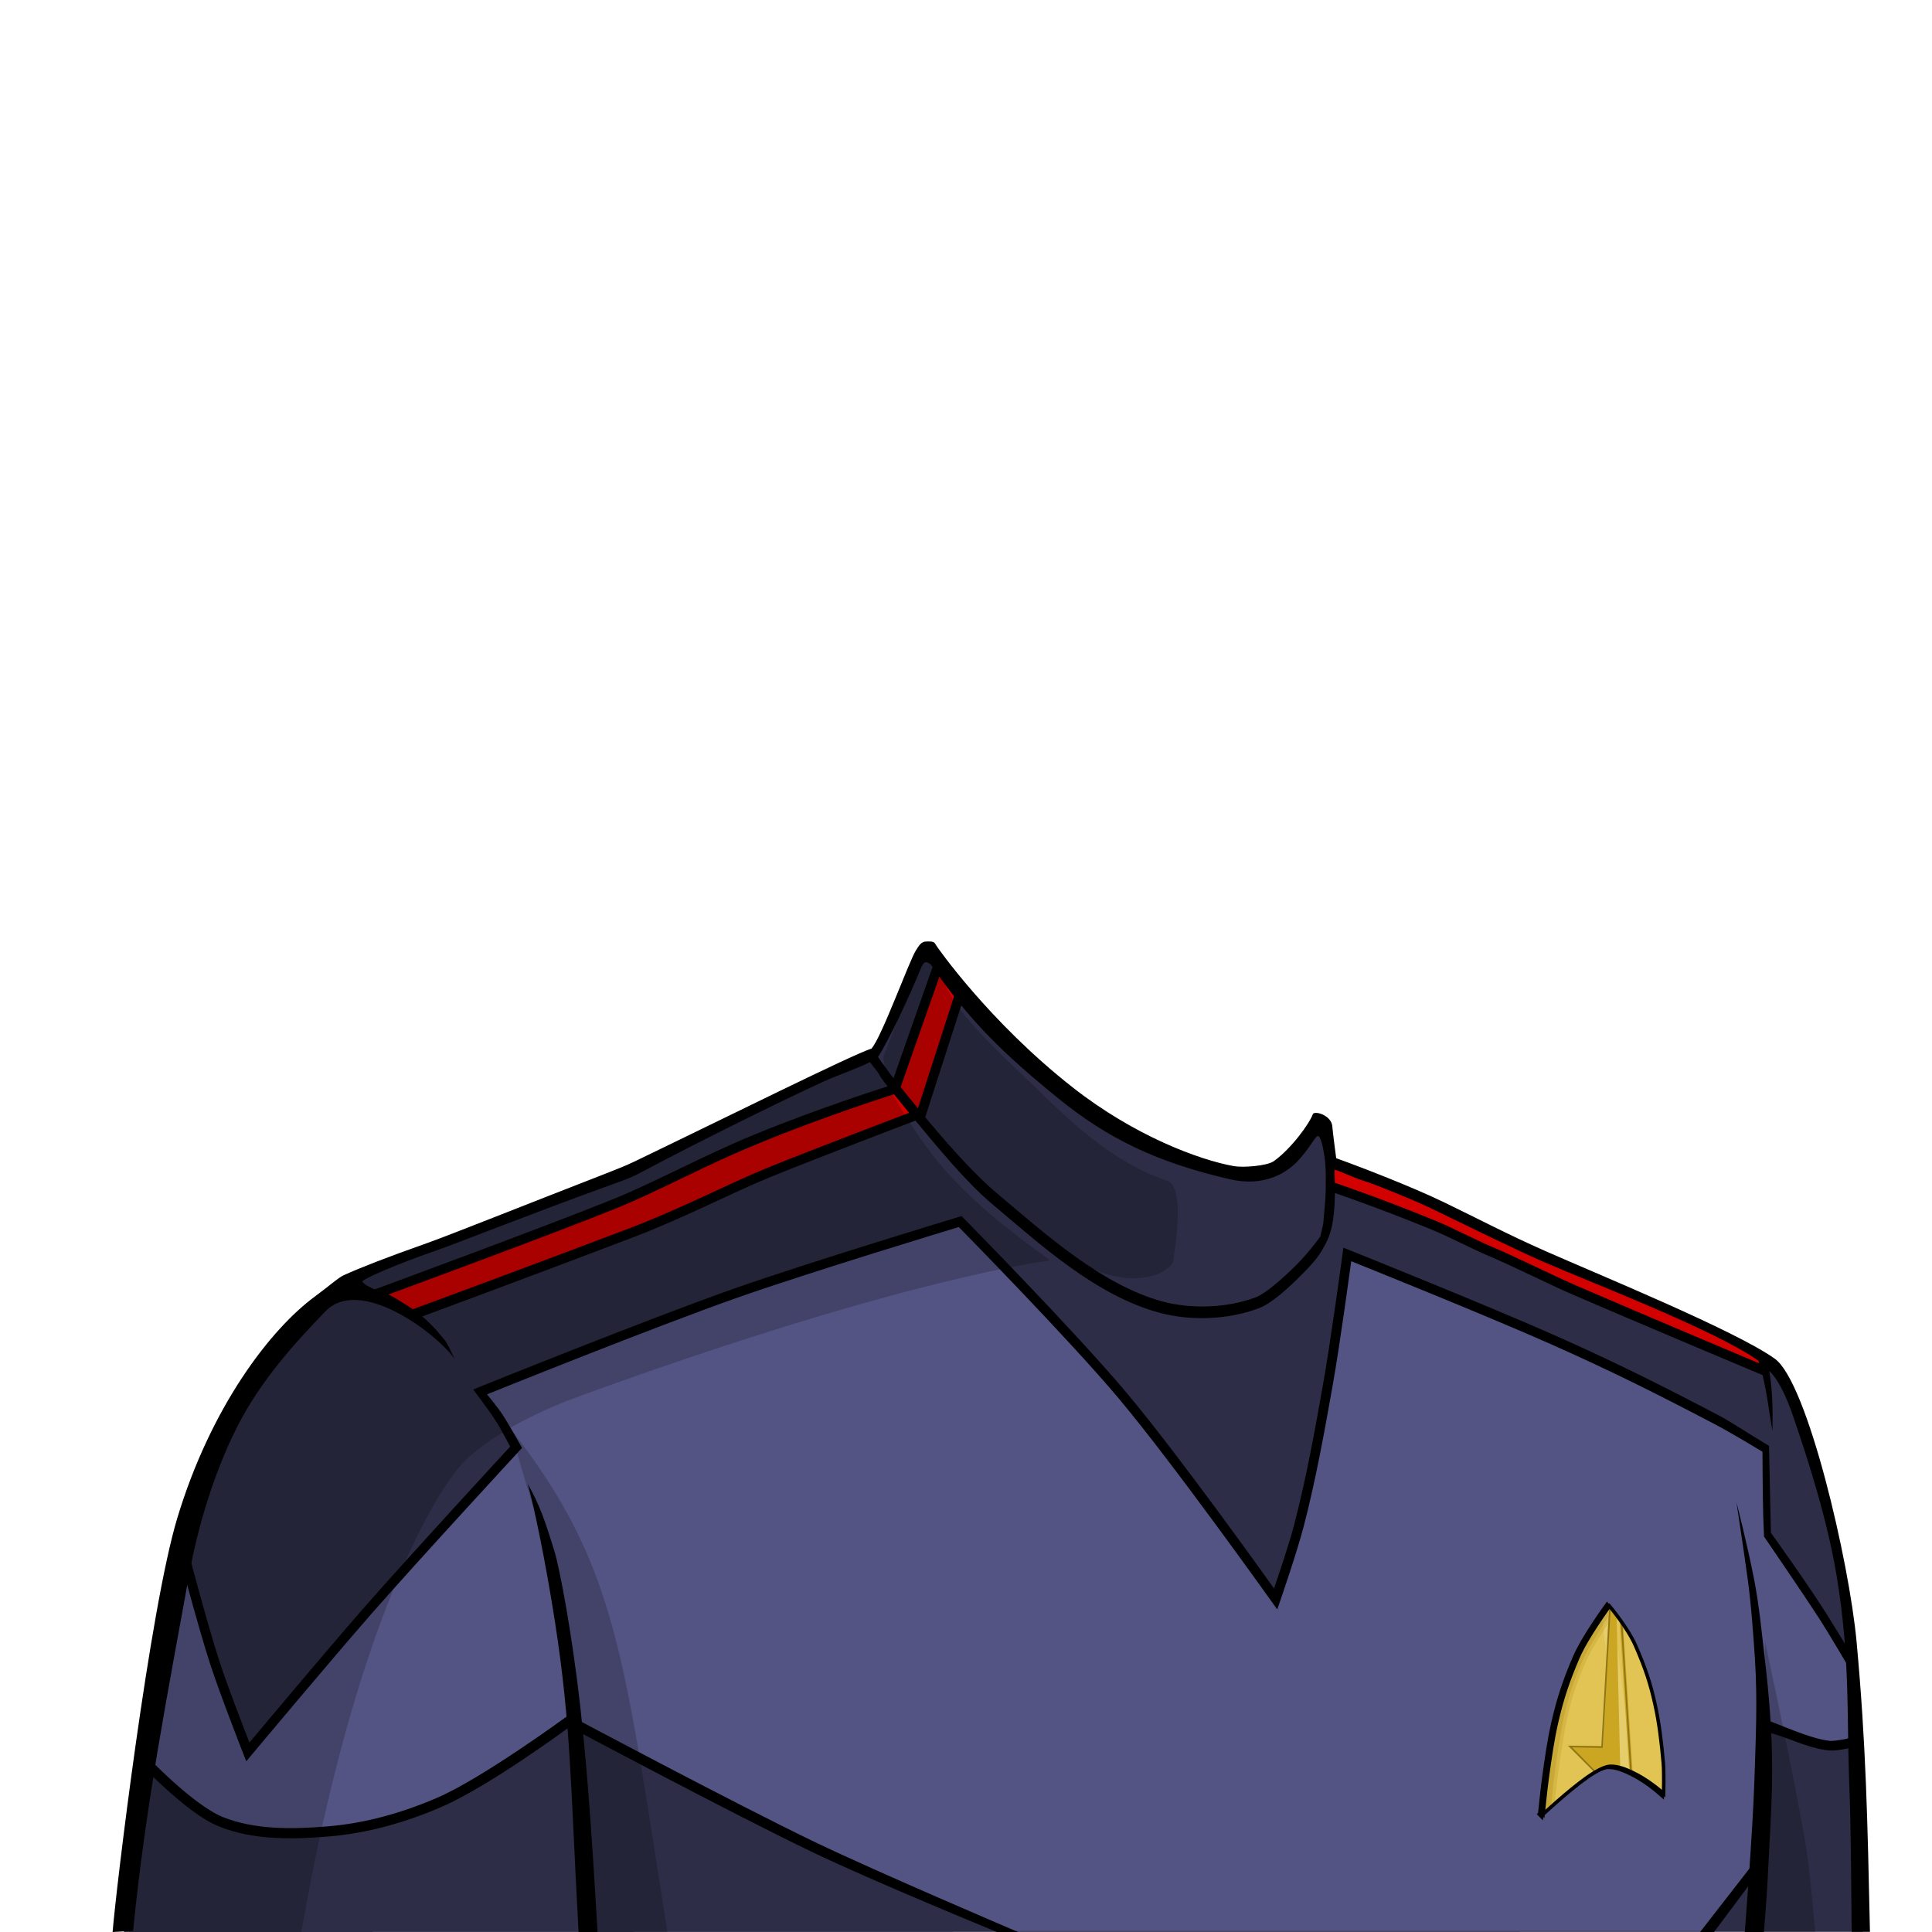
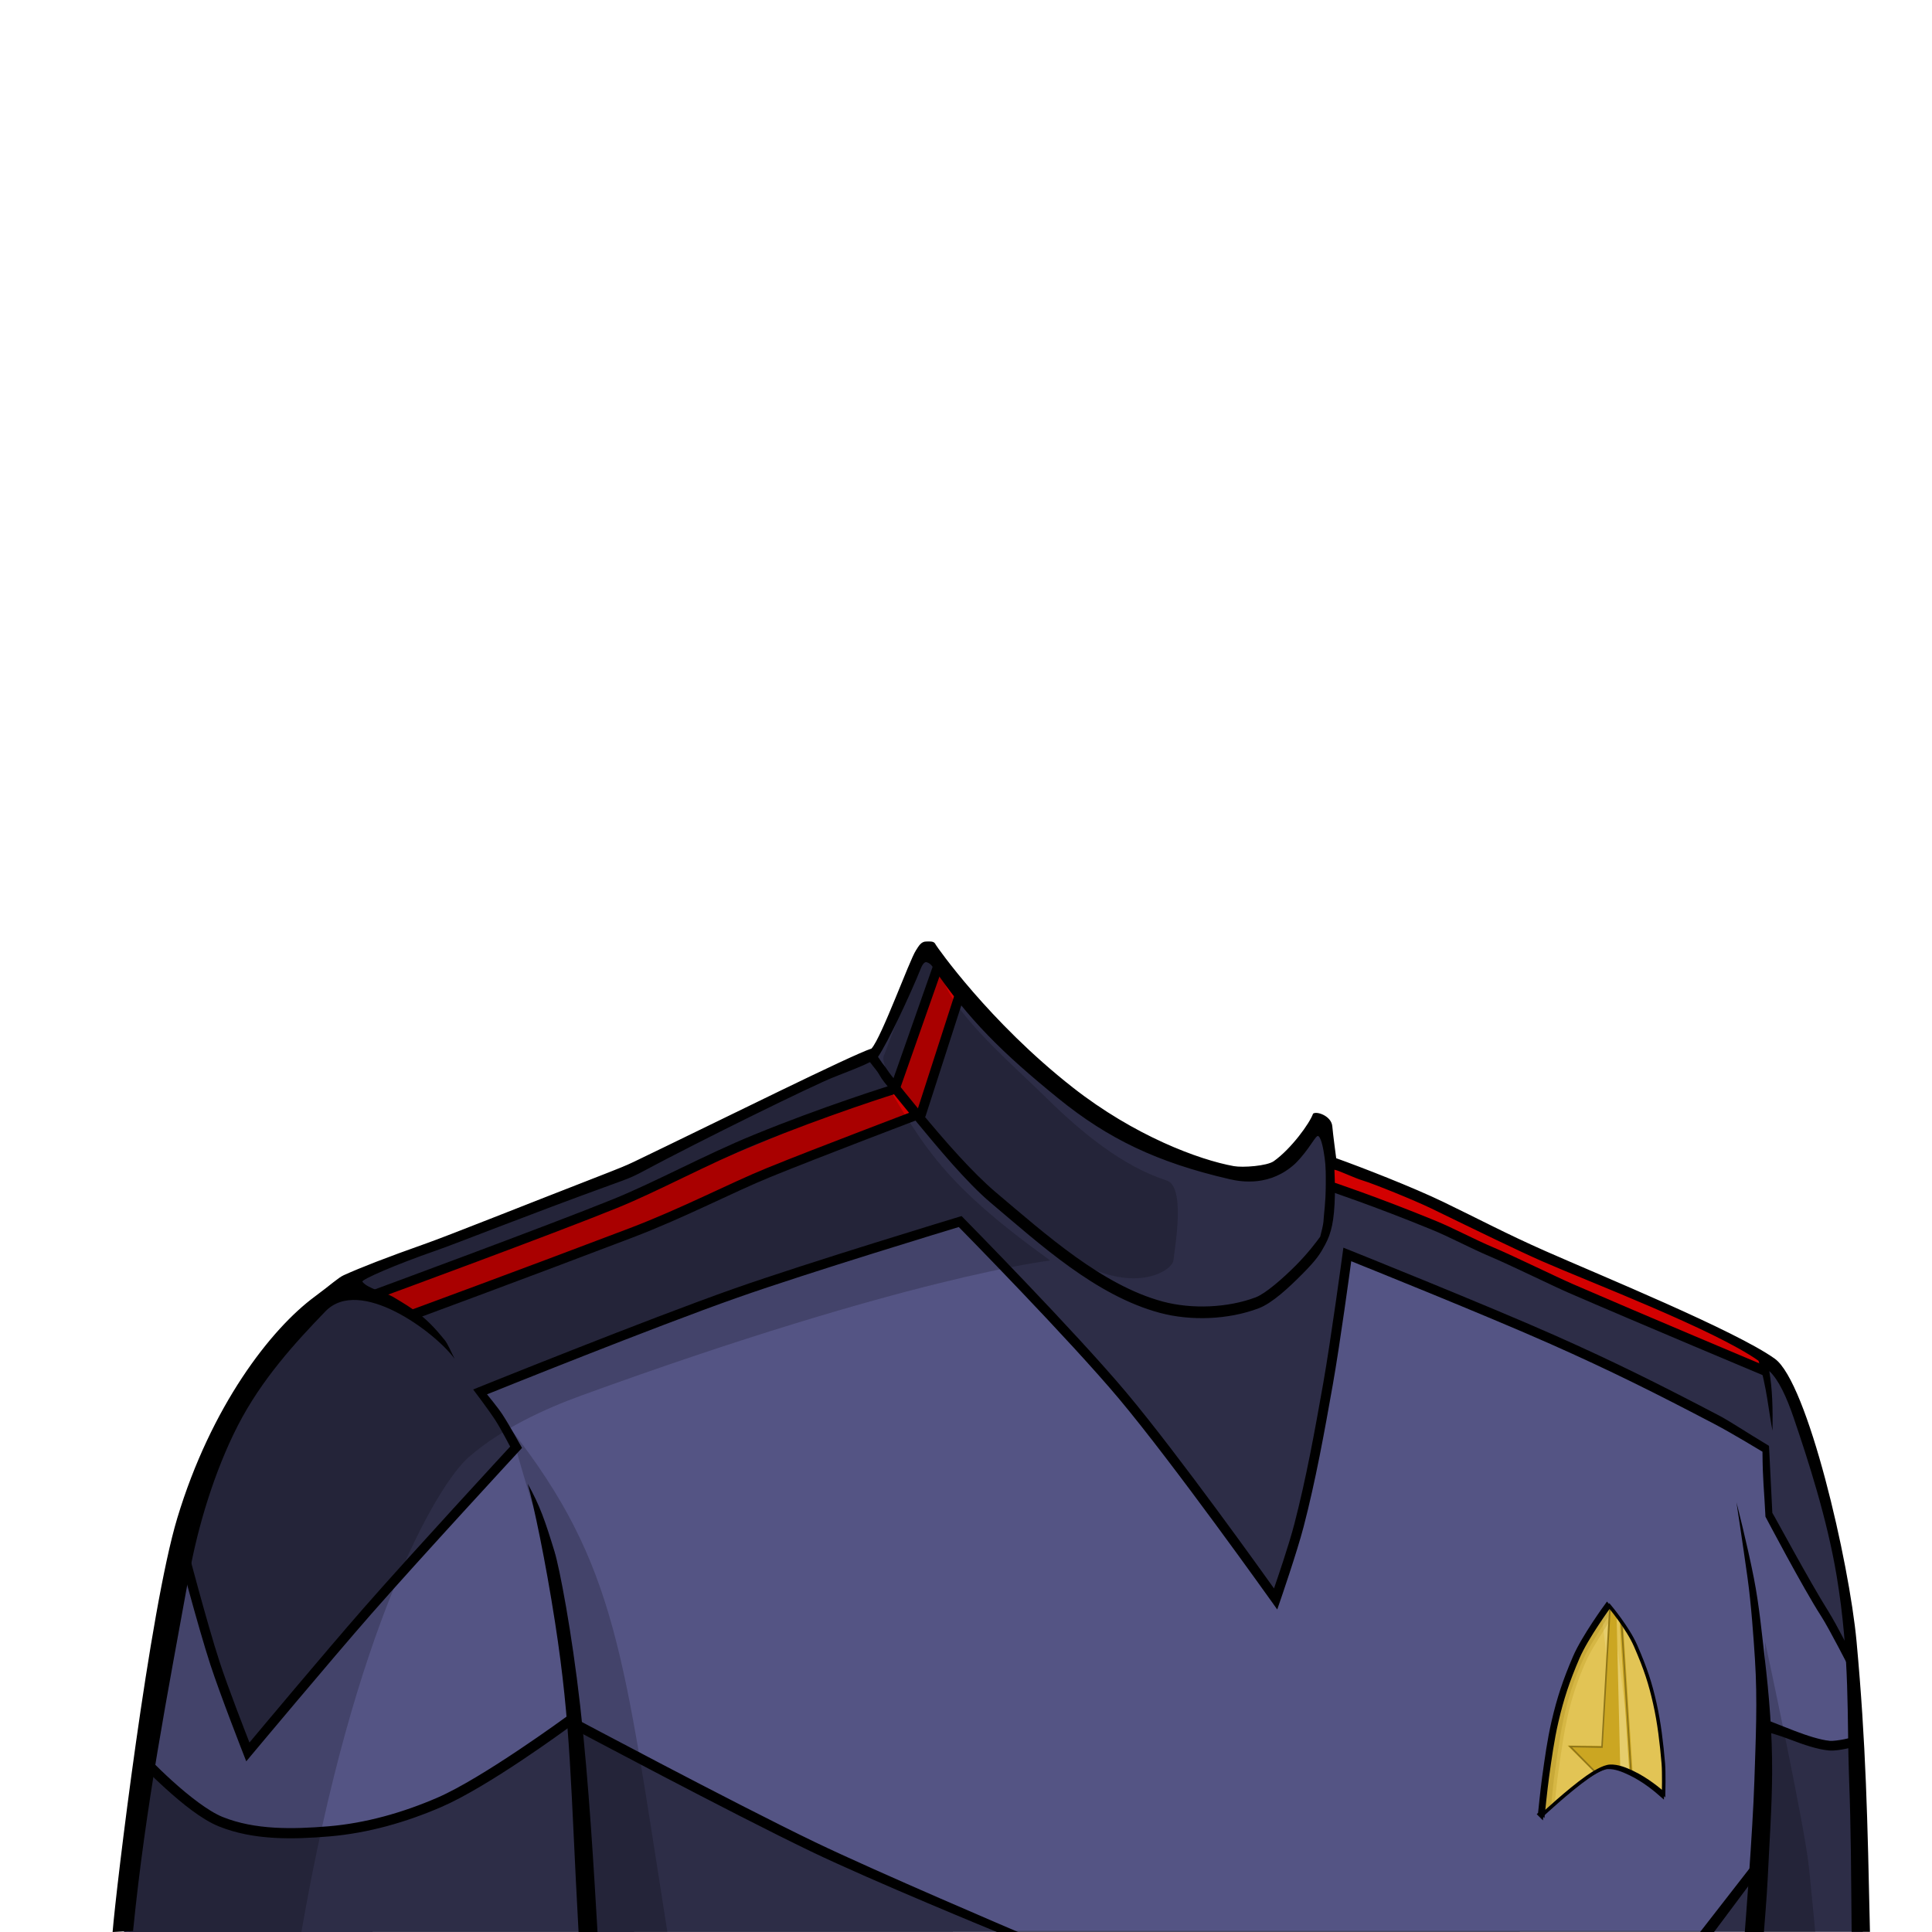
<svg xmlns="http://www.w3.org/2000/svg" version="1.1" id="svg171226" width="400" height="400" viewBox="0 0 400 400" xml:space="preserve">
  <defs id="defs171230" />
  <g id="layer11" style="display:none">
    <path id="path1-5" style="display:inline;fill:#cd976d;fill-opacity:1;stroke-width:1.333" d="m 193.93,166.84 1.078,43.145 c 0,0 -14.377,11.445 -33.821,20.382 -19.444,8.937 -48.189,23.193 -48.189,23.193 l 6.319,8.687 c 50.079,27.704 95.837,40.89 148.982,57.818 24.626,-14.71 45.154,-30.393 68.487,-47.329 -18.03,-7.051 -46.286,-22.333 -63.153,-27.476 -0.852,-0.855 -1.652,-1.759 -2.355,-2.803 1.814,-8.851 6.966,-28.238 9.269,-37.263 z" />
    <path id="path5-5" style="display:inline;opacity:0.2;fill:#000000;fill-opacity:1;fill-rule:nonzero;stroke:none;stroke-width:1.333" d="m 193.938,166.844 c 0.197,14.344 1.197,28.034 1.078,43.008 l -0.012,0.006 0.004,0.127 c 0,0 -14.076,11.064 -33.541,20.651 -17.053,8.399 -30.755,16.817 -48.329,22.865 l 6.179,8.745 c 8.373,4.632 16.619,8.829 24.805,12.734 21.56,-9.679 53.607,-26.117 58.071,-28.581 8.466,-4.674 19.343,-8.477 26.706,-9.891 12.576,-2.415 23.942,-2.272 30.194,-1.117 6.479,1.197 10.265,2.258 12.637,2.483 l 3.476,-12.74 c 0.844,-3.496 4.084,-16.575 4.943,-19.941 z" />
    <path id="path8" style="display:inline;fill:#000000;fill-opacity:1;fill-rule:nonzero;stroke:none;stroke-width:1.333" d="m 192.536,164.876 c -0.021,5.69 0.606,18.281 0.75,24.53 0.353,15.304 -0.171,20.325 -1.904,21.715 -3.569,2.863 -21.062,14.373 -42.727,24.944 -14.47,7.06 -33.286,16.362 -36.005,17.483 l 1.488,2.294 c 2.718,-1.153 21.488,-9.616 35.668,-16.853 23.193,-11.837 43.079,-24.437 44.754,-26.324 1.86,-2.096 2.191,-13.859 1.97,-21.141 -0.196,-6.472 -0.661,-18.528 -0.556,-23.341 z" />
    <path id="path11-1" style="display:inline;fill:#000000;fill-opacity:1;fill-rule:nonzero;stroke:none;stroke-width:1.333" d="m 278.761,203.642 c 0,0 -12.934,49.431 -13.197,50.2 -0.548,1.607 -0.911,5.397 1.193,5.332 2.827,-0.088 3.956,-8.013 4.953,-12.549 0,0 19.589,8.511 29.384,12.469 11.998,4.849 35.071,14.338 35.071,14.338 l 1.765,-1.636 c 0,0 -23.621,-10.911 -35.545,-15.729 -9.942,-4.016 -29.825,-12.642 -29.825,-12.642 1.676,-6.183 9.487,-34.703 11.039,-38.011 z" />
  </g>
  <g id="g171234" style="display:inline">
    <path id="path171962" style="fill:#2d2d47;fill-opacity:1;fill-rule:nonzero;stroke:none;stroke-width:1.333" d="m 181.205,217.904 -43.933,20.806 -23.178,9.675 -20.22,7.431 -20.269,7.78 -6.754,6.223 C 55.017,282.271 47.656,295.124 41.881,310.732 L 36.393,332.053 25.664,400 l 96.545,-0.01 0.002,0.01 h 9.066 l -0.002,-0.01 254.414,-0.023 -1.01,-30.861 c -0.74,-15.975 -1.417,-31.143 -4.133,-46.79 -1.298,-7.479 -3.092,-14.979 -7.817,-28.977 -3.034,-8.986 -6.843,-11.849 -14.996,-16.73 -6.652,-3.378 -31.227,-14.183 -41.65,-18.669 -9.844,-4.237 -30.232,-12.345 -40.456,-16.688 l -3.25,-8.606 c -2.642,3.064 -4.212,6.122 -6.6,9.461 -1.86,1.265 -3.337,1.125 -5.548,1.393 -7.431,0.58 -22.609,-4.683 -37.979,-15.971 -6.68,-4.905 -14.375,-12.146 -20.38,-18.89 -6.092,-6.843 -10.754,-12.35 -11.787,-11.89 -1.326,0.579 -3.872,10.156 -8.878,21.158 z" />
    <path id="path13" style="fill:#d30000;fill-opacity:1;stroke:none;stroke-width:1px;stroke-linecap:butt;stroke-linejoin:miter;stroke-opacity:1" d="m 76.553,267.735 9.619,4.409 53.707,-20.441 50.163,-21.433 9.556,-25.861 -5.292,-5.587 -9.262,26.281 -55.892,23.301 z M 274.995,240.092 l 0.169,5.071 45.044,18.254 45.487,20.908 -0.507,-3.803 -15.94,-7.902 -31.375,-12.942 -36.371,-16.628 z" />
-     <path style="fill:#545484;fill-opacity:1;stroke:none;stroke-width:1px;stroke-linecap:butt;stroke-linejoin:miter;stroke-opacity:1" d="m 37.275,319.038 -7.214,46.092 10.421,8.818 12.425,5.21 h 20.441 l 21.242,-6.814 14.028,-8.818 9.218,-7.214 42.084,22.445 38.878,16.433 10.02,4.609 H 353.069 l 11.118,-14.454 1.53,-21.418 v -7.356 l 8.231,3.348 6.814,0.802 3.607,-0.401 -0.802,-16.834 -9.619,-14.228 -7.816,-11.423 -0.802,-18.236 -42.685,-21.844 -44.489,-18.036 -3.607,29.659 -5.611,25.25 -4.409,16.032 -20.441,-27.655 -28.056,-32.064 -16.834,-18.437 -53.307,17.234 -46.493,17.635 6.413,10.822 0.401,1.202 -21.643,24.85 -25.651,28.858 -7.214,9.218 -8.016,-20.842 z" id="path11" />
+     <path style="fill:#545484;fill-opacity:1;stroke:none;stroke-width:1px;stroke-linecap:butt;stroke-linejoin:miter;stroke-opacity:1" d="m 37.275,319.038 -7.214,46.092 10.421,8.818 12.425,5.21 h 20.441 l 21.242,-6.814 14.028,-8.818 9.218,-7.214 42.084,22.445 38.878,16.433 10.02,4.609 H 353.069 l 11.118,-14.454 1.53,-21.418 v -7.356 l 8.231,3.348 6.814,0.802 3.607,-0.401 -0.802,-16.834 -10.02,-15.23 -6.914,-13.126 -1.303,-15.531 -42.685,-21.844 -44.489,-18.036 -3.607,29.659 -5.611,25.25 -4.409,16.032 -20.441,-27.655 -28.056,-32.064 -16.834,-18.437 -53.307,17.234 -46.493,17.635 6.413,10.822 0.401,1.202 -21.643,24.85 -25.651,28.858 -7.214,9.218 -8.016,-20.842 z" id="path11" />
    <path d="m 179.812,217.966 c -13.997,7.253 -29.146,14.216 -44.714,21.163 l -38.787,15.355 c -6.818,2.506 -13.438,5.417 -20,8.512 l -9.459,6.824 -8.589,6.699 -18.387,37.684 C 33.496,340.011 28.912,364.861 26.484,391.986 L 26.678,400 H 62.401 c 10.895,-62.957 27.966,-92.522 34.705,-98.368 6.739,-5.845 15.612,-9.926 23.284,-12.716 67.723,-24.627 97.037,-27.943 97.037,-27.943 -23.419,-16.924 -26.639,-24.111 -37.615,-43.008 z" style="display:inline;opacity:0.2;fill:#000000;fill-opacity:1;fill-rule:nonzero;stroke:none;stroke-width:1.333" id="path172176" />
    <path d="m 105.695,295.813 c 0,0 2.469,9.376 5.466,18.499 4.047,12.322 4.499,22.022 5.614,31.563 2.256,19.301 4.816,42.109 5.785,54.125 h 15.614 c -9.092,-57.387 -10.36,-75.979 -32.479,-104.187 z" style="opacity:0.2;fill:#000000;fill-opacity:1;fill-rule:nonzero;stroke:none;stroke-width:1.333" id="path172192" />
    <path style="opacity:0.2;fill:#000000;fill-opacity:1;stroke:none;stroke-width:0.912px;stroke-linecap:butt;stroke-linejoin:miter;stroke-opacity:1" d="m 365.446,339.934 c 0,0 8.175,37.834 9.088,46.786 0.913,8.952 1.288,13.28 1.288,13.28 H 364.479 Z" id="path2" />
    <path id="path172002" style="fill:#000000;fill-opacity:1;fill-rule:nonzero;stroke:none;stroke-width:1.333" d="m 189.629,196.773 c -1.358,2.08 -7.065,17.919 -9.186,20.314 -4.352,1.439 -30.239,14.334 -49.211,23.456 -1.664,0.8 -3.425,1.505 -5.237,2.209 -17.907,6.954 -32.981,12.997 -37.719,14.672 -8.422,2.977 -13.627,5.021 -17.11,6.594 -1.141,0.515 -2.698,1.997 -5.985,4.42 -9.132,6.73 -21.475,22.676 -28.479,45.876 C 30.984,333.259 24.036,390.946 23.314,400 l 4.236,-0.215 c 2.605,-26.065 7.023,-48.426 11.641,-73.945 1.76,-9.728 5.181,-21.195 10.045,-30.681 4.886,-9.53 11.823,-17.118 18.139,-23.659 7.085,-7.337 22.707,4.276 26.759,9.839 -0.827,-1.601 -1.409,-3.09 -2.087,-3.928 -3.947,-4.882 -6.294,-6.295 -10.691,-8.921 -1.479,-0.881 -5.289,-1.71 -6.325,-3.122 -0.307,-0.42 7.069,-3.619 15.089,-6.397 4.831,-1.673 18.287,-7.109 37.303,-14 1.67,-0.605 3.345,-1.196 4.883,-2.021 13.252,-7.103 36.271,-18.35 40.227,-19.899 3.843,-1.505 5.712,-2.221 7.588,-3.151 0.3,0.393 1.003,1.315 1.301,1.67 0.531,0.633 0.823,1.439 1.642,2.458 1.639,2.037 3.783,4.726 6.189,7.639 4.813,5.825 10.857,13.137 15.913,17.396 10.181,8.577 21.718,19.193 34.955,22.745 6.441,1.728 14.197,1.428 20.451,-0.932 2.824,-1.065 6.221,-4.241 9.131,-7.176 2.91,-2.935 3.636,-4.11 4.651,-5.999 1.287,-2.396 1.895,-4.928 2.023,-10.268 0.048,-1.983 -0.099,-5.252 -0.099,-5.252 0.967,0.156 4.024,1.674 5.856,2.225 2.233,0.671 10.677,4.08 14.233,5.808 9.824,4.774 18.079,8.794 22.898,10.908 9.919,4.352 35.587,14.106 44.805,20.601 1.717,5.113 2.198,11.175 2.911,14.492 0.065,-4.724 -0.019,-8.52 -0.669,-12.349 1.913,1.749 3.585,5.375 5.044,9.657 3.023,8.871 6.926,20.941 8.893,32.69 2.808,16.775 2.129,29.921 2.562,41.393 0.458,12.117 0.411,19.578 0.553,32.361 h 3.791 c -0.506,-23.287 -0.818,-38.923 -2.773,-60.104 -1.525,-16.52 -10.135,-53.697 -16.936,-58.561 -8.094,-5.789 -35.983,-17.203 -47.453,-22.267 -8.053,-3.556 -13.749,-6.603 -21.146,-10.176 -6.328,-3.057 -17.043,-7.223 -22.201,-9.063 0,0 -0.685,-5.086 -0.806,-6.598 -0.172,-2.15 -3.232,-3.212 -3.989,-2.623 -0.655,1.936 -4.521,7.28 -8.134,9.837 -1.407,0.996 -6.408,1.357 -8.26,1.023 -7.239,-1.304 -20.618,-6.292 -33.375,-16.305 -17.348,-13.616 -28.178,-29.217 -28.338,-29.522 -0.344,-0.771 -0.896,-0.679 -1.98,-0.679 -1.085,0 -1.56,0.96 -2.136,1.843 z m 2.092,2.426 c 0.028,-1.8e-4 0.057,0.002 0.086,0.008 0.459,0.096 0.912,0.419 1.262,0.934 7.438,10.965 14.541,17.915 26.006,27.238 10.327,8.398 20.538,13.304 35.504,16.758 2.58,0.595 8.422,1.495 13.551,-3.197 3.03,-2.982 4.32,-6.13 4.826,-5.714 0.699,0.456 1.113,3.201 1.305,4.562 0.247,1.755 0.238,3.521 0.226,5.526 -0.023,3.943 -0.379,5.698 -0.481,7.63 -0.03,0.562 -0.449,2.298 -0.669,3.093 -0.762,1.063 -2.562,3.444 -4.95,5.853 -2.848,2.873 -6.417,5.958 -8.418,6.713 -5.788,2.183 -13.237,2.478 -19.227,0.871 -12.535,-3.364 -24.258,-13.93 -34.484,-22.545 -4.843,-4.079 -10.673,-10.745 -15.459,-16.537 -2.393,-2.896 -4.531,-5.576 -6.174,-7.619 -0.822,-1.021 -1.111,-1.638 -1.668,-2.289 -0.435,-0.509 -0.813,-1.195 -1.176,-1.662 2.013,-2.986 6.488,-12.437 8.936,-18.481 0.191,-0.471 0.579,-1.14 1.006,-1.143 z m -82.463,108.008 c 1.266,4.523 3.652,15.771 5.648,28.617 3.359,21.618 3.207,33.942 4.881,64.175 h 3.924 c -0.745,-12.562 -1.783,-30.945 -3.596,-46.891 -1.747,-15.368 -4.263,-28.473 -5.321,-31.923 -1.93,-6.293 -3.023,-9.512 -5.536,-13.979 z" />
    <path d="m 192.73,234.864 c -12.106,-14.486 -9.625,-16.546 -9.625,-16.546 l 7.727,-20.489 3.718,2.294 c 0.943,8.328 13.754,18.973 22.098,27.197 7.411,7.304 15.802,14.113 24.763,17.046 4.207,1.052 1.764,14.152 1.548,16.529 -0.216,2.377 -9.3,8.028 -23.449,-1.928 -4.76,-3.349 -14.589,-9.514 -26.781,-24.103 z" style="opacity:0.2;fill:#000000;fill-opacity:1;fill-rule:nonzero;stroke:none;stroke-width:1.333" id="path172060" />
    <path style="baseline-shift:baseline;display:inline;overflow:visible;opacity:1;vector-effect:none;fill:#000000;fill-opacity:1;enable-background:accumulate;stop-color:#000000;stop-opacity:1" d="m 193.445,199.168 -8.967,25.52 c -0.34,0.131 -13.921,4.315 -28.551,10.321 -10.12,4.155 -20.219,9.704 -28.93,13.243 -13.321,5.412 -50.204,19.003 -50.204,19.003 l 2.935,1.009 c 0,0 34.68,-12.741 48.021,-18.161 8.608,-3.497 18.653,-9.02 28.785,-13.176 15.058,-6.177 29.096,-10.544 29.096,-10.544 l 0.43,-0.166 9.271,-26.387 z m 4.4,6.137 -7.877,24.42 c -0.525,0.235 -20.952,7.94 -31.027,12.035 -7.896,3.209 -17.709,8.392 -28.676,12.561 -22.434,8.528 -45.501,17.005 -45.501,17.005 l 2.246,1.381 c 0,0 22.103,-8.156 43.975,-16.496 10.877,-4.147 20.694,-9.342 28.71,-12.6 10.299,-4.185 31.496,-12.238 31.496,-12.238 l 0.404,-0.182 8.154,-25.273 z m 77.868,39.355 -0.727,1.863 c 0,0 9.399,3.125 21.439,8.061 3.873,1.588 7.929,3.812 12.151,5.594 4.087,1.725 12.934,6.066 16.175,7.473 13.877,6.025 41.046,17.417 41.046,17.417 l -0.133,-2.202 c 0,0 -26.142,-10.984 -40.116,-17.051 -3.273,-1.421 -12.151,-5.775 -16.267,-7.512 -4.22,-1.781 -8.269,-4.002 -12.133,-5.586 -12.053,-4.941 -21.435,-8.057 -21.435,-8.057 z" id="path9" />
    <g id="g11" transform="matrix(0.404146,0,0,0.404146,251.1202,273.3283)">
      <path style="fill:none;fill-opacity:1;stroke:#000000;stroke-width:2.868;stroke-linecap:butt;stroke-linejoin:miter;stroke-dasharray:none;stroke-opacity:1" d="m 167.942,253.098 c 0,0 12.793,-11.969 22.652,-18.944 2.801,-1.982 8.199,-5.449 11.626,-5.602 4.023,-0.18 8.011,1.48 11.647,3.213 7.454,3.552 13.729,8.904 15.829,10.75 0,0 0.255,-10.632 -0.166,-15.569 -0.871,-10.202 -2.074,-20.557 -4.32,-30.546 -2.301,-10.232 -4.637,-17.616 -9.902,-29.67 -4.003,-9.163 -13.346,-20.271 -13.346,-20.271 0,0 -11.729,16.032 -16.182,26.393 -5.157,11.997 -8.109,20.971 -10.868,32.81 -2.187,9.388 -3.483,18.968 -4.819,28.514 -0.84,6.003 -2.15,18.924 -2.15,18.924 z" id="path12" />
      <path style="fill:#e2c455;fill-opacity:1;stroke:none;stroke-width:1px;stroke-linecap:butt;stroke-linejoin:miter;stroke-opacity:1" d="m 169.137,253.098 c 0,0 12.793,-11.969 22.652,-18.944 2.801,-1.982 8.199,-5.449 11.626,-5.602 4.023,-0.18 8.011,1.48 11.647,3.213 7.454,3.552 13.729,8.904 15.829,10.75 0,0 0.255,-10.632 -0.166,-15.569 -0.871,-10.202 -2.074,-20.557 -4.32,-30.546 -2.301,-10.232 -4.637,-17.616 -9.902,-29.67 -4.003,-9.163 -13.346,-20.271 -13.346,-20.271 0,0 -12.581,17.026 -16.466,25.825 -5.275,11.945 -7.825,21.539 -10.584,33.378 -2.187,9.388 -3.483,18.968 -4.819,28.514 -0.84,6.003 -2.15,18.924 -2.15,18.924 z" id="path1" />
      <path id="path7" style="baseline-shift:baseline;display:inline;overflow:visible;vector-effect:none;fill:#efe0a1;fill-opacity:0.3;enable-background:accumulate;stop-color:#000000" d="m 203.156,146.456 c 0,0 -1.65,2.233 -3.939,5.5 l 9.59,77.311 c 2.157,0.615 4.259,1.547 6.256,2.498 0.035,0.017 0.071,0.032 0.105,0.049 l -10.328,-83.275 c -1.032,-1.308 -1.684,-2.082 -1.684,-2.082 z" />
      <path id="path6" style="baseline-shift:baseline;display:inline;overflow:visible;vector-effect:none;fill:#bb981f;fill-opacity:0.302;enable-background:accumulate;stop-color:#000000" d="m 202.63,147.175 c -2.423,3.325 -12.53,17.386 -15.939,25.107 -5.275,11.945 -7.826,21.538 -10.584,33.377 -2.187,9.388 -3.484,18.967 -4.82,28.514 -0.668,4.771 -1.63,13.912 -1.998,17.463 l 1.299,0.125 c 1.05,-0.961 2.612,-2.378 4.494,-4.041 0.471,-4.653 1.231,-11.842 1.814,-15.861 1.752,-12.078 3.315,-24.084 6.451,-35.531 2.218,-8.096 5.141,-16.033 8.744,-23.6 1.231,-2.585 3.511,-6.4 5.512,-9.611 1,-1.606 1.933,-3.07 2.652,-4.213 0.36,-0.571 0.666,-1.061 0.91,-1.463 0.244,-0.402 0.365,-0.529 0.635,-1.158 -0.037,0.087 -0.056,0.135 -0.059,0.15 v 0.002 0.002 h 0.002 l 0.002,-0.002 0.002,-0.002 c 0.049,-0.055 0.372,-0.657 0.707,-1.162 0.447,-0.674 1.027,-1.515 1.596,-2.328 0.83,-1.187 1.634,-2.314 2.008,-2.836 -0.283,-0.37 -0.551,-0.717 -0.803,-1.039 l -0.002,-0.002 z" />
      <path id="path5" style="baseline-shift:baseline;display:inline;overflow:visible;vector-effect:none;fill:#a7891c;fill-opacity:0.3;enable-background:accumulate;stop-color:#000000" d="m 202.63,147.175 c -0.971,1.333 -3.177,4.39 -5.691,8.072 -0.193,0.313 -0.43,0.693 -0.701,1.123 -0.71,1.126 -1.651,2.607 -2.666,4.236 -2.03,3.26 -4.351,7.101 -5.77,10.08 -1.642,3.448 -3.09,6.992 -4.455,10.564 -0.335,0.918 -0.729,1.882 -1.039,2.787 -1.097,3.055 -2.08,6.147 -2.975,9.262 -0.364,1.306 -0.708,2.695 -1.051,4.025 -2.858,11.166 -4.45,22.575 -6.086,33.852 -0.959,6.608 -2.141,19.676 -2.141,19.676 l 1.389,0.125 c 0.516,-0.469 1.108,-1.002 1.762,-1.588 0.357,-3.777 1.238,-12.81 1.959,-17.781 1.75,-12.06 3.313,-24.138 6.492,-35.742 2.244,-8.193 5.204,-16.227 8.854,-23.891 1.3,-2.73 3.596,-6.554 5.607,-9.783 1.006,-1.615 1.94,-3.086 2.656,-4.223 0.358,-0.568 0.661,-1.053 0.895,-1.438 0.233,-0.384 0.368,-0.582 0.521,-0.939 -0.043,0.1 0.344,-0.595 0.805,-1.289 0.461,-0.694 1.046,-1.546 1.619,-2.365 1.146,-1.639 2.242,-3.158 2.242,-3.158 z" />
      <path style="baseline-shift:baseline;display:inline;overflow:visible;vector-effect:none;fill:#cba622;enable-background:accumulate;stop-color:#000000" d="m 210.027,154.095 -1.699,0.111 4.971,76.816 1.697,-0.111 z" id="path3" />
      <path id="path2-4" style="fill:#cba622;fill-opacity:1;stroke:none;stroke-width:1px;stroke-linecap:butt;stroke-linejoin:miter;stroke-opacity:1" d="m 203.156,146.456 c 0,0 -0.091,0.125 -0.26,0.355 l -3.799,71.234 -17.465,-0.143 13.92,13.793 c 2.624,-1.568 5.653,-3.045 7.863,-3.145 1.765,-0.079 3.525,0.195 5.25,0.676 l -1.885,-78.17 c -2.09,-2.778 -3.625,-4.602 -3.625,-4.602 z" />
      <path style="baseline-shift:baseline;display:inline;overflow:visible;vector-effect:none;fill:#000000;fill-opacity:0.3;enable-background:accumulate;stop-color:#000000" d="m 203.017,147.403 -4.094,70.9 -16.861,-0.311 13.137,13.348 0.57,-0.561 -11.762,-11.953 15.67,0.291 4.139,-71.668 z m 6.723,7.527 -0.799,0.051 4.818,76.004 0.799,-0.051 z" id="path9-0" />
      <path style="fill:none;fill-opacity:1;stroke:#000000;stroke-width:1.8;stroke-linecap:butt;stroke-linejoin:miter;stroke-dasharray:none;stroke-opacity:1" d="m 169.137,253.098 c 0,0 12.793,-11.969 22.652,-18.944 2.801,-1.982 8.199,-5.449 11.626,-5.602 4.023,-0.18 8.011,1.48 11.647,3.213 7.454,3.552 13.729,8.904 15.829,10.75 0,0 0.255,-10.632 -0.166,-15.569 -0.871,-10.202 -2.074,-20.557 -4.32,-30.546 -2.301,-10.232 -4.637,-17.616 -9.902,-29.67 -4.003,-9.163 -13.346,-20.271 -13.346,-20.271 0,0 -11.729,16.032 -16.182,26.393 -5.157,11.997 -8.109,20.971 -10.868,32.81 -2.187,9.388 -3.483,18.968 -4.819,28.514 -0.84,6.003 -2.15,18.924 -2.15,18.924 z" id="path4" />
    </g>
-     <path id="path14" style="baseline-shift:baseline;display:inline;overflow:visible;opacity:1;vector-effect:none;fill:#000000;fill-opacity:1;stroke:none;enable-background:accumulate;stop-color:#000000;stop-opacity:1" d="M 363.235,385.538 351.99,400 h 2.885 l 9.685,-12.964 z m -245.489,-30.464 -0.533,0.393 c 0,0 -17.244,12.645 -26.648,16.717 -7.14,3.092 -14.807,5.278 -22.516,5.928 -7.439,0.627 -15.271,0.768 -21.965,-1.932 -2.978,-1.201 -7.092,-4.458 -10.35,-7.404 -3.258,-2.946 -5.709,-5.564 -5.709,-5.564 l -1.533,1.434 c 0,0 2.505,2.68 5.834,5.689 3.329,3.01 7.43,6.366 10.973,7.795 7.239,2.92 15.395,2.711 22.926,2.076 7.985,-0.673 15.862,-2.93 23.174,-6.096 9.707,-4.203 25.609,-15.9 26.516,-16.568 0.989,0.527 33.108,17.653 49.967,25.77 C 180.595,389.432 206.398,400 206.398,400 h 4.375 c 0,0 -29.37,-12.511 -41.98,-18.582 -17.015,-8.192 -50.463,-26.031 -50.463,-26.031 z m 247.993,1.007 0.156,2.514 c 0,0 2.397,0.649 4.911,1.62 2.514,0.971 5.528,2.003 7.867,2.201 1.11,0.094 2.423,-0.135 3.543,-0.361 1.12,-0.226 2.016,-0.473 2.016,-0.473 l -0.529,-1.928 c 0,0 -0.833,0.228 -1.881,0.439 -1.047,0.212 -2.339,0.384 -2.98,0.33 -1.871,-0.159 -4.869,-1.13 -7.314,-2.074 -2.445,-0.944 -5.788,-2.269 -5.788,-2.269 z m -166.653,-104.307 -0.578,0.176 c 0,0 -31.136,9.419 -46.535,14.844 C 134.085,273.095 99.025,287.25 99.025,287.25 l -1.059,0.426 c 0,0 3.16,4.159 4.599,6.38 1.114,1.72 3.058,5.444 3.058,5.444 -0.64,0.698 -20.516,22.228 -30.224,33.309 -8.074,9.216 -22.395,26.343 -23.752,27.965 -0.704,-1.805 -4.376,-11.171 -6.209,-16.795 -2.558,-7.847 -6.797,-23.992 -6.797,-23.992 l -1.934,0.508 c 0,0 4.224,16.108 6.83,24.104 2.054,6.303 6.832,18.492 6.832,18.492 l 0.615,1.572 1.084,-1.295 c 0,0 16.422,-19.641 24.834,-29.242 9.828,-11.218 30.683,-33.815 30.683,-33.815 l 0.492,-0.537 c 0,0 -2.601,-4.699 -4.043,-6.907 -0.973,-1.489 -3.202,-4.184 -3.202,-4.184 1.796,-0.724 34.505,-13.91 51.803,-20.004 15.032,-5.296 44.862,-14.33 45.869,-14.635 0.735,0.748 22.863,23.263 33.193,35.578 11.214,13.369 31.615,42.021 31.615,42.021 l 1.127,1.584 0.633,-1.838 c 0,0 3.467,-10.052 4.832,-15.305 2.517,-9.685 4.289,-19.53 6.027,-29.336 1.514,-8.541 3.615,-24.065 3.826,-25.623 1.959,0.786 27.82,11.172 41.277,17.145 12.559,5.574 21.869,10.242 34.01,16.603 3.309,1.734 9.237,5.313 9.857,5.688 0.043,6.038 0.035,11.722 0.32,17.564 0,0 7.875,11.482 11.646,17.313 1.619,2.504 6.154,10.187 6.154,10.187 l 0.684,-2.47 c 0,0 -3.577,-5.898 -5.369,-8.751 -3.975,-6.329 -11.334,-16.573 -11.693,-17.065 l -0.39,-17.987 c -5.28,-3.189 -8.243,-5.182 -10.281,-6.249 -12.209,-6.397 -21.559,-11.082 -34.128,-16.66 -14.059,-6.239 -42.518,-17.65 -42.518,-17.65 l -1.191,-0.477 -0.172,1.271 c 0,0 -2.432,17.955 -4.002,26.812 -1.737,9.802 -3.502,19.594 -5.994,29.182 -1.151,4.43 -3.522,11.308 -4.197,13.289 -1.879,-2.635 -19.765,-27.685 -30.543,-40.533 -10.638,-12.682 -33.721,-36.131 -33.721,-36.131 z" />
+     <path id="path14" style="baseline-shift:baseline;display:inline;overflow:visible;opacity:1;vector-effect:none;fill:#000000;fill-opacity:1;stroke:none;enable-background:accumulate;stop-color:#000000;stop-opacity:1" d="M 363.235,385.538 351.99,400 h 2.885 l 9.685,-12.964 z m -245.489,-30.464 -0.533,0.393 c 0,0 -17.244,12.645 -26.648,16.717 -7.14,3.092 -14.807,5.278 -22.516,5.928 -7.439,0.627 -15.271,0.768 -21.965,-1.932 -2.978,-1.201 -7.092,-4.458 -10.35,-7.404 -3.258,-2.946 -5.709,-5.564 -5.709,-5.564 l -1.533,1.434 c 0,0 2.505,2.68 5.834,5.689 3.329,3.01 7.43,6.366 10.973,7.795 7.239,2.92 15.395,2.711 22.926,2.076 7.985,-0.673 15.862,-2.93 23.174,-6.096 9.707,-4.203 25.609,-15.9 26.516,-16.568 0.989,0.527 33.108,17.653 49.967,25.77 C 180.595,389.432 206.398,400 206.398,400 h 4.375 c 0,0 -29.37,-12.511 -41.98,-18.582 -17.015,-8.192 -50.463,-26.031 -50.463,-26.031 z m 247.993,1.007 0.156,2.514 c 0,0 2.397,0.649 4.911,1.62 2.514,0.971 5.528,2.003 7.867,2.201 1.11,0.094 2.423,-0.135 3.543,-0.361 1.12,-0.226 2.016,-0.473 2.016,-0.473 l -0.529,-1.928 c 0,0 -0.833,0.228 -1.881,0.439 -1.047,0.212 -2.339,0.384 -2.98,0.33 -1.871,-0.159 -4.869,-1.13 -7.314,-2.074 -2.445,-0.944 -5.788,-2.269 -5.788,-2.269 z m -166.653,-104.307 -0.578,0.176 c 0,0 -31.136,9.419 -46.535,14.844 C 134.085,273.095 99.025,287.25 99.025,287.25 l -1.059,0.426 c 0,0 3.16,4.159 4.599,6.38 1.114,1.72 3.058,5.444 3.058,5.444 -0.64,0.698 -20.516,22.228 -30.224,33.309 -8.074,9.216 -22.395,26.343 -23.752,27.965 -0.704,-1.805 -4.376,-11.171 -6.209,-16.795 -2.558,-7.847 -6.797,-23.992 -6.797,-23.992 l -1.934,0.508 c 0,0 4.224,16.108 6.83,24.104 2.054,6.303 6.832,18.492 6.832,18.492 l 0.615,1.572 1.084,-1.295 c 0,0 16.422,-19.641 24.834,-29.242 9.828,-11.218 30.683,-33.815 30.683,-33.815 l 0.492,-0.537 c 0,0 -2.601,-4.699 -4.043,-6.907 -0.973,-1.489 -3.202,-4.184 -3.202,-4.184 1.796,-0.724 34.505,-13.91 51.803,-20.004 15.032,-5.296 44.862,-14.33 45.869,-14.635 0.735,0.748 22.863,23.263 33.193,35.578 11.214,13.369 31.615,42.021 31.615,42.021 l 1.127,1.584 0.633,-1.838 c 0,0 3.467,-10.052 4.832,-15.305 2.517,-9.685 4.289,-19.53 6.027,-29.336 1.514,-8.541 3.615,-24.065 3.826,-25.623 1.959,0.786 27.82,11.172 41.277,17.145 12.559,5.574 21.869,10.242 34.01,16.603 3.309,1.734 9.237,5.313 9.857,5.688 0.043,6.038 0.335,7.614 0.62,13.456 0,0 7.775,14.789 11.546,20.619 1.619,2.504 5.954,10.988 5.954,10.988 l 0.684,-2.47 c 0,0 -3.377,-6.699 -5.169,-9.552 -3.975,-6.329 -11.234,-19.88 -11.593,-20.372 l -0.691,-13.879 c -5.28,-3.189 -8.243,-5.182 -10.281,-6.249 -12.209,-6.397 -21.559,-11.082 -34.128,-16.66 -14.059,-6.239 -42.518,-17.65 -42.518,-17.65 l -1.191,-0.477 -0.172,1.271 c 0,0 -2.432,17.955 -4.002,26.812 -1.737,9.802 -3.502,19.594 -5.994,29.182 -1.151,4.43 -3.522,11.308 -4.197,13.289 -1.879,-2.635 -19.765,-27.685 -30.543,-40.533 -10.638,-12.682 -33.721,-36.131 -33.721,-36.131 z" />
    <path style="fill:#000000;fill-opacity:1;stroke:none;stroke-width:1px;stroke-linecap:butt;stroke-linejoin:miter;stroke-opacity:1" d="m 361.24,400 c 0,0 1.653,-20.83 1.984,-31.284 0.275,-8.687 0.68,-16.55 0.117,-25.223 -0.279,-4.294 -0.76,-11.278 -1.533,-16.827 -0.998,-7.165 -2.293,-15.623 -2.293,-15.623 0,0 2.214,8.585 3.622,15.769 1.103,5.628 1.666,11.734 2.188,16.114 0.956,8.032 1.625,16.143 1.575,24.232 -0.045,7.289 -0.584,14.541 -0.917,21.823 C 365.82,392.52 365.199,400 365.199,400 Z" id="path10" />
  </g>
</svg>
